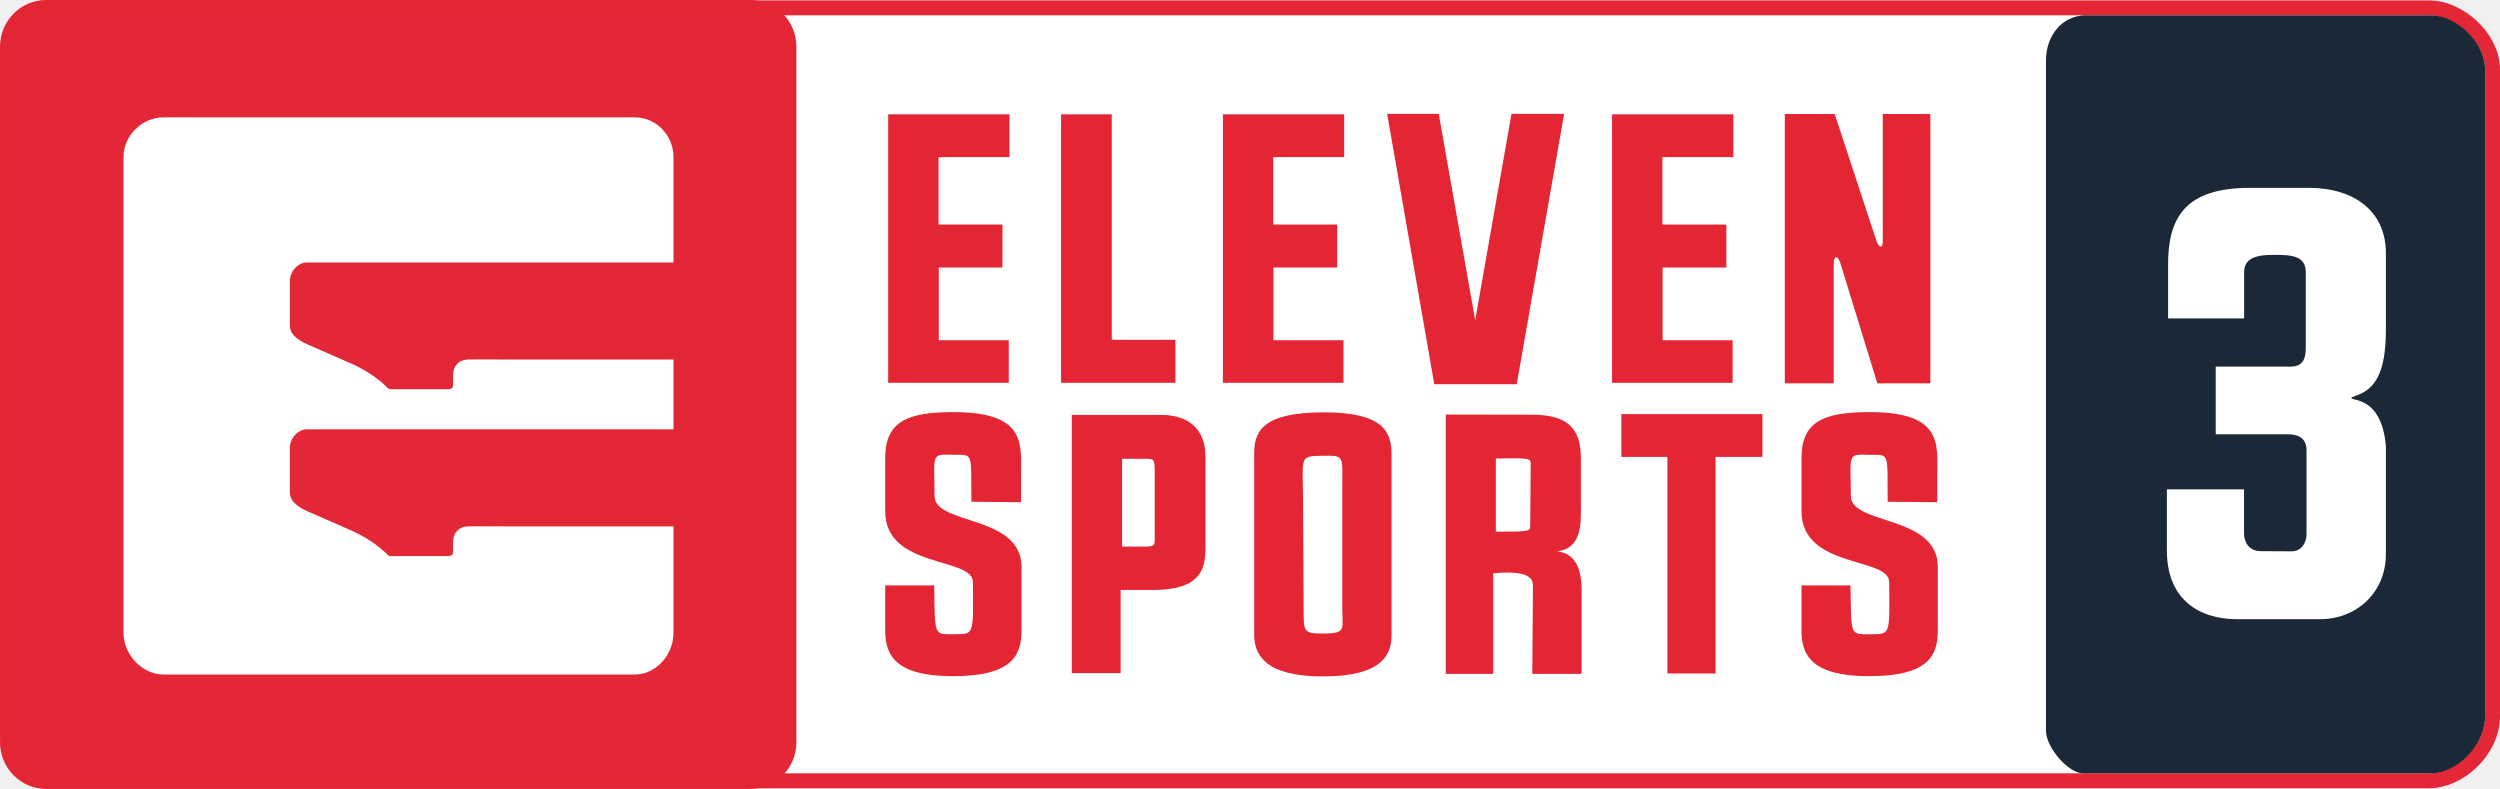
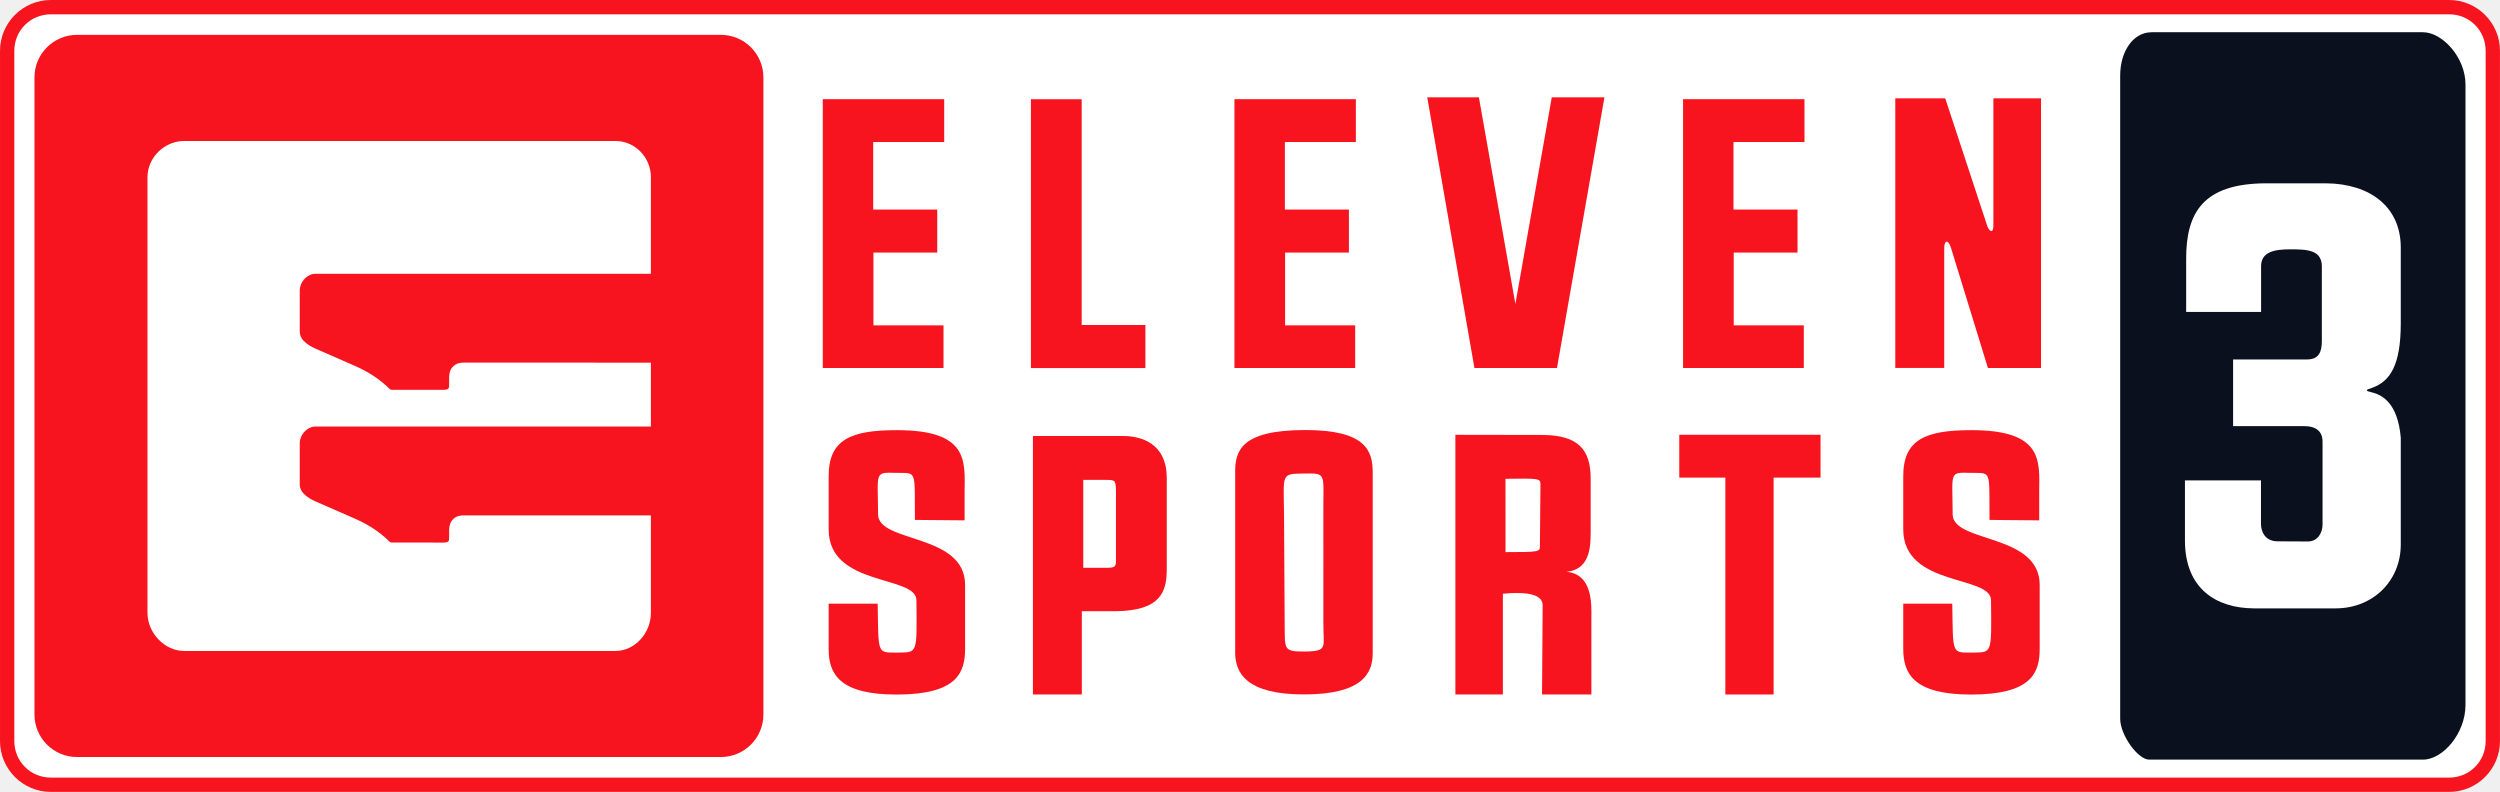
- <svg xmlns="http://www.w3.org/2000/svg" width="200mm" height="63.114mm" version="1.1" viewBox="0 0 200 63.114">
-   <g transform="translate(199.79 .65246)">
-     <path d="m-196.11 0.573h190.66c2.031 0 4.468 2.093 4.468 4.364v51.708c0 2.371-2.363 4.568-4.47 4.568h-190.87c-1.171 0-2.238-1.234-2.238-2.589v-55.266c0-1.554 0.955-2.784 2.454-2.784z" fill="#fff" opacity=".99" stroke="#e42534" stroke-width="2.392" style="paint-order:stroke markers fill" />
-     <path d="m-32.919 0.573h27.612c1.966 0 4.326 2.093 4.326 4.364v51.708c0 2.371-2.288 4.568-4.328 4.568h-27.858c-1.134 0-2.944-2.05-2.944-3.406v-53.633c0-1.987 1.308-3.601 3.192-3.601z" fill="#1a2838" style="paint-order:stroke markers fill" />
-     <path d="m-125.14 8.492h-3.594v21.48h9.646v-3.406h-5.599v-5.817h5.097v-3.437h-5.115v-5.395h5.672v-3.425z" fill="#e42534" />
-     <path d="m-110.85 26.532v-18.039h-4.054v21.48h9.145v-3.441z" fill="#e42534" />
-     <path d="m-85.048 30.082h6.597l3.792-21.626h-4.21l-2.906 16.512-2.915-16.512h-4.127z" fill="#e42534" />
-     <path d="m-49.169 8.467v10.146c0.015 0.584-0.253 0.606-0.475 0.096l-3.372-10.242h-3.989v21.546h3.912v-9.543c-7e-3 -0.69 0.319-0.762 0.542-0.044l2.948 9.587h4.244v-21.546z" fill="#e42534" />
-     <path d="m-118.07 44.696c0.013-4.159-6.948-3.342-6.954-5.652-0.013-3.43-0.329-3.358 1.473-3.315 1.657 0.032 1.438-0.301 1.471 3.758l3.97 0.036v-2.321c0.033-2.481 0.271-4.885-5.411-4.886-3.677-7.94e-4 -5.458 0.749-5.451 3.688v4.24c-1e-5 4.63 7.037 3.627 7.014 5.68 0.041 4.336 0.1 4.137-1.513 4.164-1.656 7.94e-4 -1.513 0.158-1.583-3.907h-3.918v3.602c-7e-3 1.992 0.842 3.669 5.451 3.659 4.848-0.01 5.452-1.769 5.451-3.688v-5.058z" fill="#e42534" />
-     <path d="m-106.84 32.543c-2.197 0-7.158-1.88e-4 -7.207-1.88e-4v20.653h3.907v-6.652h2.672c3.721-0.025 4.114-1.652 4.114-3.37v-7.347c-0.031-2.7-2.042-3.282-3.487-3.284zm-0.572 9.813c8e-3 0.635-8e-3 0.719-0.811 0.719h-1.801v-7.026l1.746 1.14e-4c0.826 7.93e-4 0.852 0.007 0.865 0.96z" fill="#e42534" />
-     <path d="m-93.862 32.335c-5.18-0.003-5.604 1.711-5.593 3.379v14.493c0.04 1.502 0.849 3.253 5.494 3.253 4.745 0 5.49-1.743 5.494-3.282v-14.465c0-1.765-0.593-3.376-5.394-3.379zm1.454 15.346c-0.03 1.989 0.454 2.339-1.504 2.35-1.745 8e-3 -1.562-0.17-1.589-2.35l-0.05-8.65c-0.028-3.211-0.278-3.197 1.617-3.223 1.851-0.025 1.498-0.02 1.526 3.251z" fill="#e42534" />
-     <path d="m-73.263 47.17c0.02-1.228 0.075-3.521-1.99-3.716 2.065-0.195 1.934-2.362 1.934-3.618v-3.798c8e-3 -2.337-0.982-3.51-3.887-3.514l-6.923-0.012v20.743h3.794v-8.046c3.535-0.331 3.151 0.848 3.179 1.138 0 0.139-0.049 6.797-0.049 6.908h3.942v-2.595zm-6.861-11.146c2.607-0.034 2.795-0.037 2.791 0.419l-0.042 4.943c-7e-3 0.471 3e-3 0.498-2.749 0.497z" fill="#e42534" />
-     <path d="m-70.082 32.476v3.423h3.682v17.329h3.855v-17.329h3.75v-3.423z" fill="#e42534" />
-     <path d="m-98.364 8.493h-3.594v21.48h9.646v-3.406h-5.599v-5.817h5.097v-3.437h-5.115v-5.395h5.672v-3.425z" fill="#e42534" />
-     <path d="m-67.232 8.493h-3.594v21.48h9.646v-3.406h-5.599v-5.817h5.097v-3.437h-5.115v-5.395h5.672v-3.425z" fill="#e42534" />
-     <path d="m-44.767 44.696c0.013-4.159-6.948-3.342-6.954-5.652-0.013-3.43-0.329-3.358 1.473-3.315 1.657 0.032 1.438-0.301 1.471 3.758l3.97 0.036v-2.321c0.033-2.481 0.271-4.885-5.411-4.886-3.677-7.94e-4 -5.458 0.749-5.451 3.688v4.24c0 4.63 7.037 3.627 7.014 5.68 0.041 4.336 0.1 4.137-1.513 4.164-1.656 7.94e-4 -1.513 0.158-1.583-3.907h-3.918v3.602c-7e-3 1.992 0.842 3.669 5.451 3.659 4.848-0.01 5.452-1.769 5.451-3.688v-5.058z" fill="#e42534" />
-     <path d="m-196.06-0.652h56.254c2.064 0 3.726 1.66 3.726 3.722v55.67c0 2.062-1.662 3.722-3.726 3.722h-56.254c-2.064 0-3.726-1.66-3.726-3.722v-55.67c0-2.062 1.662-3.722 3.726-3.722z" fill="#e42534" opacity=".99" style="paint-order:stroke markers fill" />
-     <path d="m-175.43 20.359c0.073-0.014 0.139-0.015 0.214-0.015l29.304-6.08e-4v-8.439c0-1.724-1.377-3.168-3.101-3.168h-37.688c-1.724 0-3.206 1.443-3.206 3.168v38.085c0 1.724 1.482 3.319 3.206 3.319h37.688c1.724 0 3.101-1.595 3.101-3.319v-8.529l-16.336-4e-3c-0.35-5.3e-4 -0.655 0.063-0.918 0.305-0.28 0.258-0.37 0.59-0.379 0.954-7e-3 0.263 5e-3 0.527-2e-3 0.79-6e-3 0.21-0.076 0.282-0.285 0.317-0.055 9e-3 -0.112 0.012-0.168 0.012-1.521 5.29e-4 -3.043 7.94e-4 -4.564-0.002-0.058-2.09e-4 -0.133-0.022-0.173-0.062-0.879-0.884-1.915-1.53-3.05-2.029-1.141-0.501-2.285-0.994-3.425-1.498-0.384-0.17-0.748-0.378-1.046-0.683-0.227-0.232-0.343-0.499-0.343-0.834 0-1.193-2e-3 -2.383 2e-4 -3.575 7.6e-4 -0.672 0.525-1.318 1.172-1.444 0.073-0.014 0.139-0.015 0.214-0.015l29.304-5.29e-4v-5.581l-16.336-0.004c-0.35-5.29e-4 -0.655 0.063-0.918 0.305-0.28 0.258-0.37 0.59-0.379 0.954-7e-3 0.263 5e-3 0.527-2e-3 0.79-6e-3 0.21-0.077 0.282-0.285 0.316-0.055 0.009-0.112 0.012-0.168 0.012-1.521 5.29e-4 -3.043 7.94e-4 -4.564-0.002-0.058-2.04e-4 -0.133-0.022-0.173-0.062-0.879-0.884-1.915-1.53-3.05-2.029-1.141-0.501-2.285-0.994-3.425-1.498-0.384-0.17-0.748-0.378-1.046-0.683-0.227-0.232-0.343-0.499-0.343-0.834 0-1.193-2e-3 -2.383 2e-4 -3.575 7.6e-4 -0.672 0.525-1.318 1.172-1.444" fill="#fff" />
-     <path d="m-20.267 38.495h-6.173v4.867c2e-4 3.953 2.557 5.498 5.573 5.523h6.67c2.968-0.002 5.278-2.174 5.278-5.191l-1.4e-4 -8.665c-0.245-2.877-1.569-3.494-2.365-3.687-0.519-0.116-0.536-0.181 0-0.348 1.546-0.537 2.356-1.905 2.365-5.208v-6.21c-8e-3 -3.305-2.504-5.171-6.07-5.199h-4.96c-4.937 0.046-6.423 2.299-6.393 6.21l1.7e-4 4.231h6.083l-1.2e-4 -3.718c5e-3 -1.19 1.14-1.365 2.387-1.365 1.402-6.35e-4 2.528 0.071 2.544 1.366l-8e-5 6.056c7e-3 0.927-0.258 1.508-1.18 1.519h-6.024v5.412h5.711c1.058-0.012 1.557 0.442 1.553 1.281v6.714c2e-3 0.711-0.438 1.375-1.189 1.371l-2.438-0.013c-1.002 8e-3 -1.37-0.732-1.372-1.418z" fill="#fff" />
+ <svg xmlns="http://www.w3.org/2000/svg" width="143.03mm" height="45.306mm" version="1.1" viewBox="0 0 143.03 45.306">
+   <g transform="translate(-46.143 -199.41)">
+     <path d="m49.052 199.82h137.21c1.385 0 2.499 1.115 2.499 2.499v39.489c0 1.385-1.115 2.499-2.499 2.499h-137.21c-1.385 0-2.499-1.115-2.499-2.499v-39.489c0-1.385 1.115-2.499 2.499-2.499z" fill="#fff" />
+     <path d="m49.052 199.41c-1.604 0-2.908 1.305-2.908 2.909v39.489c0 1.604 1.304 2.908 2.908 2.908h137.21c1.604 0 2.909-1.304 2.909-2.908v-39.489c0-1.604-1.305-2.909-2.909-2.909zm0 0.819h137.21c1.165 0 2.09 0.925 2.09 2.09v39.489c0 1.165-0.925 2.09-2.09 2.09h-137.21c-1.165 0-2.09-0.925-2.09-2.09v-39.489c0-1.165 0.925-2.09 2.09-2.09z" color="#000000" color-rendering="auto" dominant-baseline="auto" fill="#f8141f" image-rendering="auto" shape-rendering="auto" solid-color="#000000" style="font-feature-settings:normal;font-variant-alternates:normal;font-variant-caps:normal;font-variant-ligatures:normal;font-variant-numeric:normal;font-variant-position:normal;isolation:auto;mix-blend-mode:normal;shape-padding:0;text-decoration-color:#000000;text-decoration-line:none;text-decoration-style:solid;text-indent:0;text-orientation:mixed;text-transform:none;white-space:normal" />
+     <g transform="translate(22.378 67.344)">
+       <path d="m146.86 133.91h15.528c1.106 0 2.433 1.436 2.433 2.995v35.486c0 1.627-1.286 3.135-2.434 3.135h-15.666c-0.638 0-1.656-1.407-1.656-2.337v-36.807c0-1.363 0.735-2.471 1.795-2.471z" fill="#0b101f" stroke-width=".621" style="paint-order:stroke markers fill" />
+       <path d="m73.411 137.74h-2.573v15.38h6.907v-2.439h-4.009v-4.165h3.65v-2.461h-3.663v-3.863h4.061v-2.452z" fill="#f8141f" stroke-width=".716" />
+       <path d="m85.65 150.66v-12.916h-2.903v15.38h6.548v-2.464z" fill="#f8141f" stroke-width=".716" />
+       <path d="m108.12 153.12h4.723l2.715-15.485h-3.014l-2.081 11.823-2.087-11.823h-2.955z" fill="#f8141f" stroke-width=".716" />
+       <path d="m137.81 137.69v7.265c0.011 0.418-0.181 0.434-0.34 0.069l-2.415-7.334h-2.857v15.428h2.801v-6.833c-5e-3 -0.494 0.228-0.545 0.388-0.031l2.111 6.865h3.038v-15.428z" fill="#f8141f" stroke-width=".716" />
+       <path d="m78.98 165.54c0.009-2.978-4.975-2.393-4.979-4.047-0.009-2.456-0.236-2.405 1.055-2.373 1.186 0.023 1.03-0.215 1.053 2.691l2.843 0.026v-1.662c0.023-1.776 0.194-3.498-3.875-3.499-2.633-5.3e-4 -3.908 0.536-3.903 2.64v3.036c-6e-6 3.315 5.039 2.597 5.022 4.067 0.029 3.105 0.071 2.962-1.084 2.982-1.186 5.3e-4 -1.084 0.113-1.133-2.797h-2.805v2.579c-5e-3 1.427 0.603 2.627 3.903 2.62 3.471-7e-3 3.904-1.267 3.903-2.64v-3.622z" fill="#f8141f" stroke-width=".716" />
+       <path d="m88.021 157.01c-1.573 0-5.125-1.3e-4 -5.16-1.3e-4v14.788h2.797v-4.763h1.913c2.665-0.018 2.946-1.183 2.946-2.413v-5.261c-0.022-1.933-1.462-2.35-2.497-2.351zm-0.41 7.026c0.006 0.455-0.006 0.515-0.58 0.515h-1.29v-5.03l1.25 8e-5c0.591 5.2e-4 0.61 5e-3 0.62 0.688z" fill="#f8141f" stroke-width=".716" />
+       <path d="m98.437 156.67c-3.709-2e-3 -4.013 1.225-4.005 2.42v10.377c0.029 1.076 0.608 2.329 3.934 2.329 3.397 0 3.931-1.248 3.934-2.35v-10.357c0-1.264-0.425-2.418-3.862-2.42zm1.041 10.988c-0.021 1.424 0.325 1.675-1.077 1.683-1.249 6e-3 -1.118-0.122-1.138-1.683l-0.036-6.194c-0.02-2.299-0.199-2.289 1.158-2.307 1.325-0.018 1.073-0.014 1.092 2.328z" fill="#f8141f" stroke-width=".716" />
+       <path d="m114.81 167.44c0.015-0.879 0.054-2.521-1.425-2.661 1.479-0.14 1.385-1.691 1.385-2.591v-2.72c6e-3 -1.674-0.703-2.513-2.783-2.517l-4.957-8e-3v14.853h2.717v-5.761c2.531-0.237 2.256 0.607 2.276 0.815 0 0.1-0.035 4.867-0.035 4.947h2.823v-1.858zm-4.912-7.981c1.867-0.025 2.001-0.026 1.999 0.3l-0.03 3.539c-5e-3 0.337 2e-3 0.356-1.968 0.356z" fill="#f8141f" stroke-width=".716" />
+       <path d="m119.84 156.94v2.451h2.636v12.408h2.761v-12.408h2.685v-2.451z" fill="#f8141f" stroke-width=".716" />
+       <path d="m96.963 137.74h-2.573v15.38h6.907v-2.439h-4.009v-4.165h3.65v-2.461h-3.663v-3.863h4.061v-2.452z" fill="#f8141f" stroke-width=".716" />
+       <path d="m122.63 137.74h-2.573v15.38h6.907v-2.439h-4.009v-4.165h3.65v-2.461h-3.663v-3.863h4.061v-2.452z" fill="#f8141f" stroke-width=".716" />
+       <path d="m140.46 165.54c9e-3 -2.978-4.975-2.393-4.979-4.047-9e-3 -2.456-0.236-2.405 1.055-2.373 1.186 0.023 1.03-0.215 1.053 2.691l2.843 0.026v-1.662c0.023-1.776 0.194-3.498-3.875-3.499-2.633-5.3e-4 -3.908 0.536-3.903 2.64v3.036c0 3.315 5.039 2.597 5.022 4.067 0.029 3.105 0.071 2.962-1.084 2.982-1.186 5.3e-4 -1.084 0.113-1.133-2.797h-2.805v2.579c-5e-3 1.427 0.603 2.627 3.903 2.62 3.471-7e-3 3.904-1.267 3.903-2.64v-3.622z" fill="#f8141f" stroke-width=".716" />
+       <path d="m28.176 134.06h36.826c1.351 0 2.439 1.087 2.439 2.437v36.443c0 1.35-1.088 2.437-2.439 2.437h-36.826c-1.351 0-2.439-1.087-2.439-2.437v-36.443c0-1.35 1.088-2.437 2.439-2.437z" fill="#f8141f" stroke-width=".655" style="paint-order:stroke markers fill" />
+       <path d="m41.681 147.74c0.048-9e-3 0.091-0.01 0.14-0.01l19.183-5.3e-4v-5.524c0-1.129-0.901-2.074-2.03-2.074h-24.672c-1.129 0-2.099 0.945-2.099 2.074v24.932c0 1.129 0.97 2.172 2.099 2.172h24.672c1.129 0 2.03-1.044 2.03-2.172v-5.583l-10.694-3e-3c-0.229-2.4e-4 -0.429 0.041-0.601 0.2-0.183 0.169-0.242 0.386-0.248 0.624-0.005 0.172 0.003 0.345-0.001 0.517-0.004 0.138-0.05 0.185-0.187 0.207-0.036 6e-3 -0.073 8e-3 -0.11 8e-3 -0.996 5.3e-4 -1.992 5.3e-4 -2.988-1e-3 -0.038-1.3e-4 -0.087-0.015-0.113-0.041-0.575-0.579-1.254-1.002-1.996-1.328-0.747-0.328-1.496-0.651-2.242-0.981-0.251-0.111-0.49-0.247-0.685-0.447-0.149-0.152-0.225-0.327-0.225-0.546 0-0.781-0.001-1.56 1.3e-4 -2.34 5.29e-4 -0.44 0.344-0.863 0.767-0.946 0.048-9e-3 0.091-0.01 0.14-0.01l19.183-5.3e-4v-3.653l-10.694-3e-3c-0.229-2.4e-4 -0.429 0.042-0.601 0.2-0.183 0.169-0.242 0.386-0.248 0.624-0.005 0.172 0.003 0.345-0.001 0.517-0.004 0.138-0.05 0.185-0.187 0.207-0.036 6e-3 -0.073 8e-3 -0.11 8e-3 -0.996 5.3e-4 -1.992 5.3e-4 -2.988-1e-3 -0.038-1.4e-4 -0.087-0.015-0.113-0.041-0.575-0.579-1.254-1.002-1.996-1.328-0.747-0.328-1.496-0.651-2.242-0.981-0.251-0.111-0.49-0.247-0.685-0.447-0.149-0.152-0.225-0.327-0.225-0.546 0-0.781-0.001-1.56 1.24e-4 -2.34 5.29e-4 -0.44 0.344-0.863 0.767-0.945" fill="#fff" stroke-width=".655" />
+       <path d="m153.12 159.55h-4.35v3.43c1.4e-4 2.786 1.802 3.875 3.928 3.892h4.7c2.092-1e-3 3.719-1.532 3.72-3.659l-1e-4 -6.106c-0.173-2.027-1.105-2.462-1.667-2.598-0.365-0.082-0.378-0.127 0-0.245 1.089-0.378 1.66-1.342 1.667-3.67v-4.376c-6e-3 -2.329-1.765-3.644-4.278-3.664h-3.495c-3.479 0.032-4.526 1.62-4.505 4.376l1.2e-4 2.982h4.287l-9e-5 -2.62c4e-3 -0.839 0.804-0.962 1.682-0.962 0.988-4.5e-4 1.782 0.05 1.793 0.963l-5e-5 4.268c5e-3 0.653-0.182 1.063-0.832 1.07h-4.245v3.814h4.024c0.746-8e-3 1.097 0.312 1.094 0.903v4.731c1e-3 0.501-0.309 0.969-0.838 0.966l-1.718-9e-3c-0.706 6e-3 -0.965-0.516-0.967-0.999z" fill="#fff" stroke-width=".705" />
+     </g>
  </g>
</svg>
